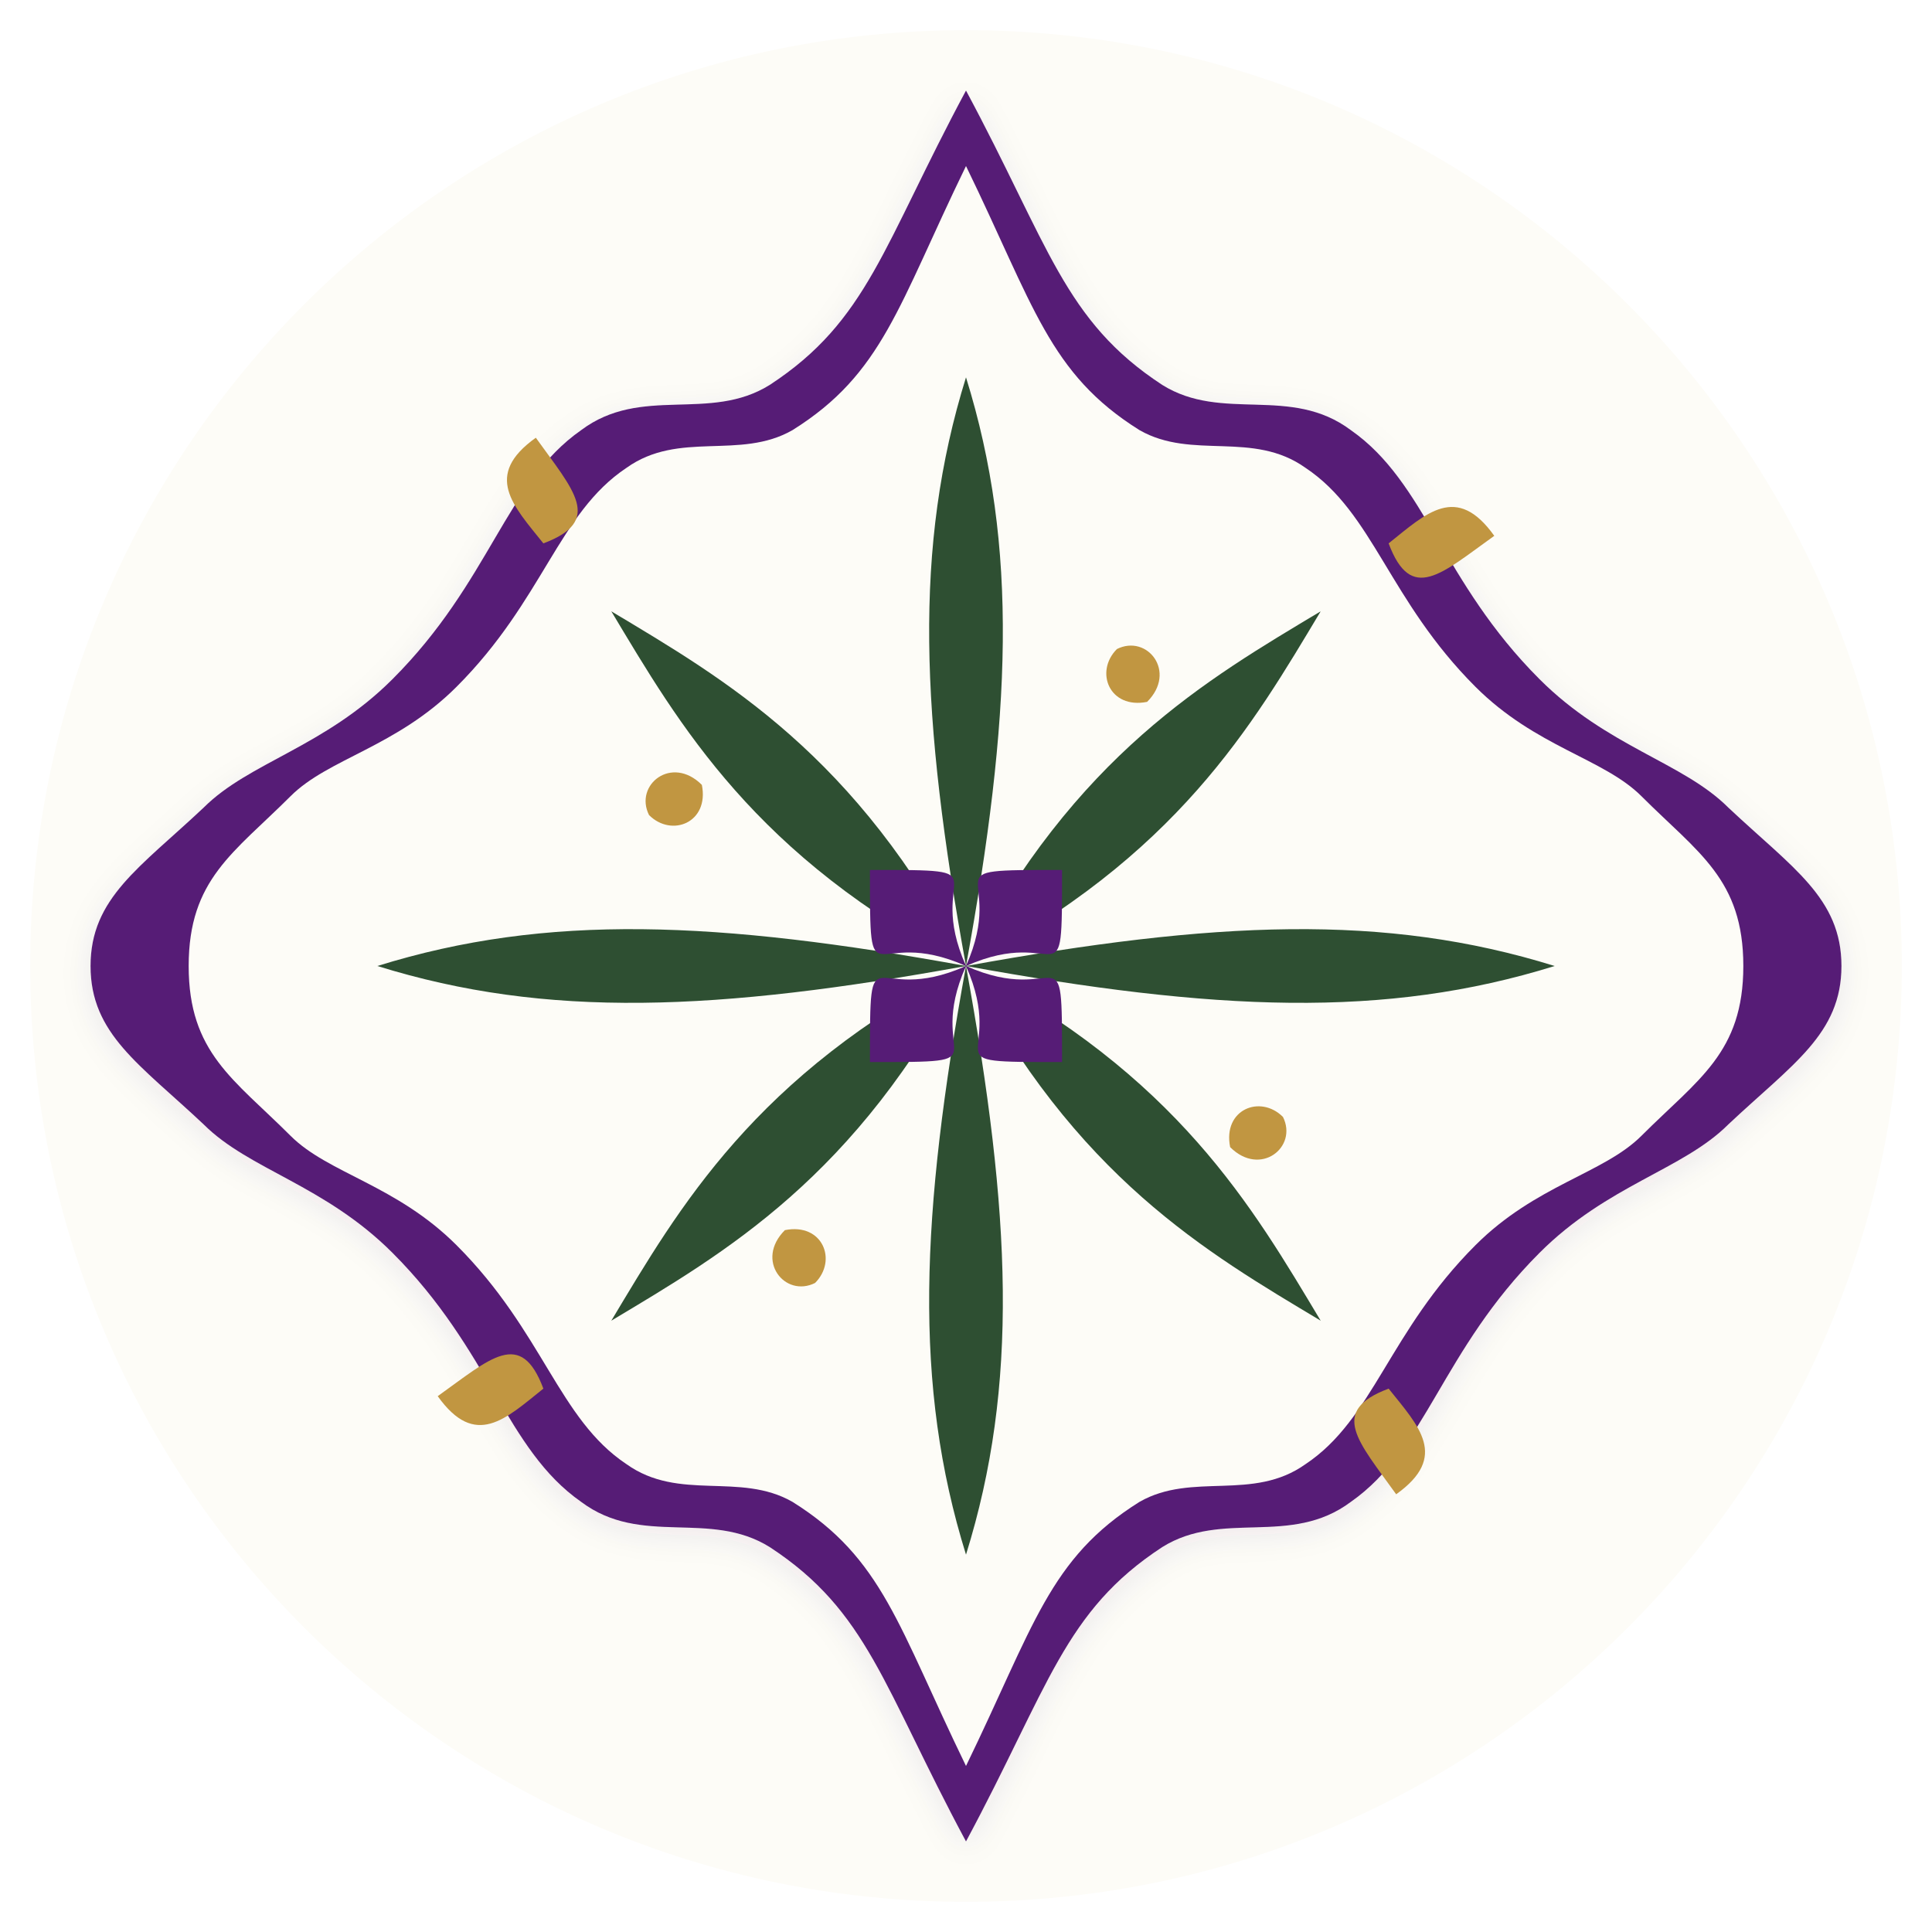
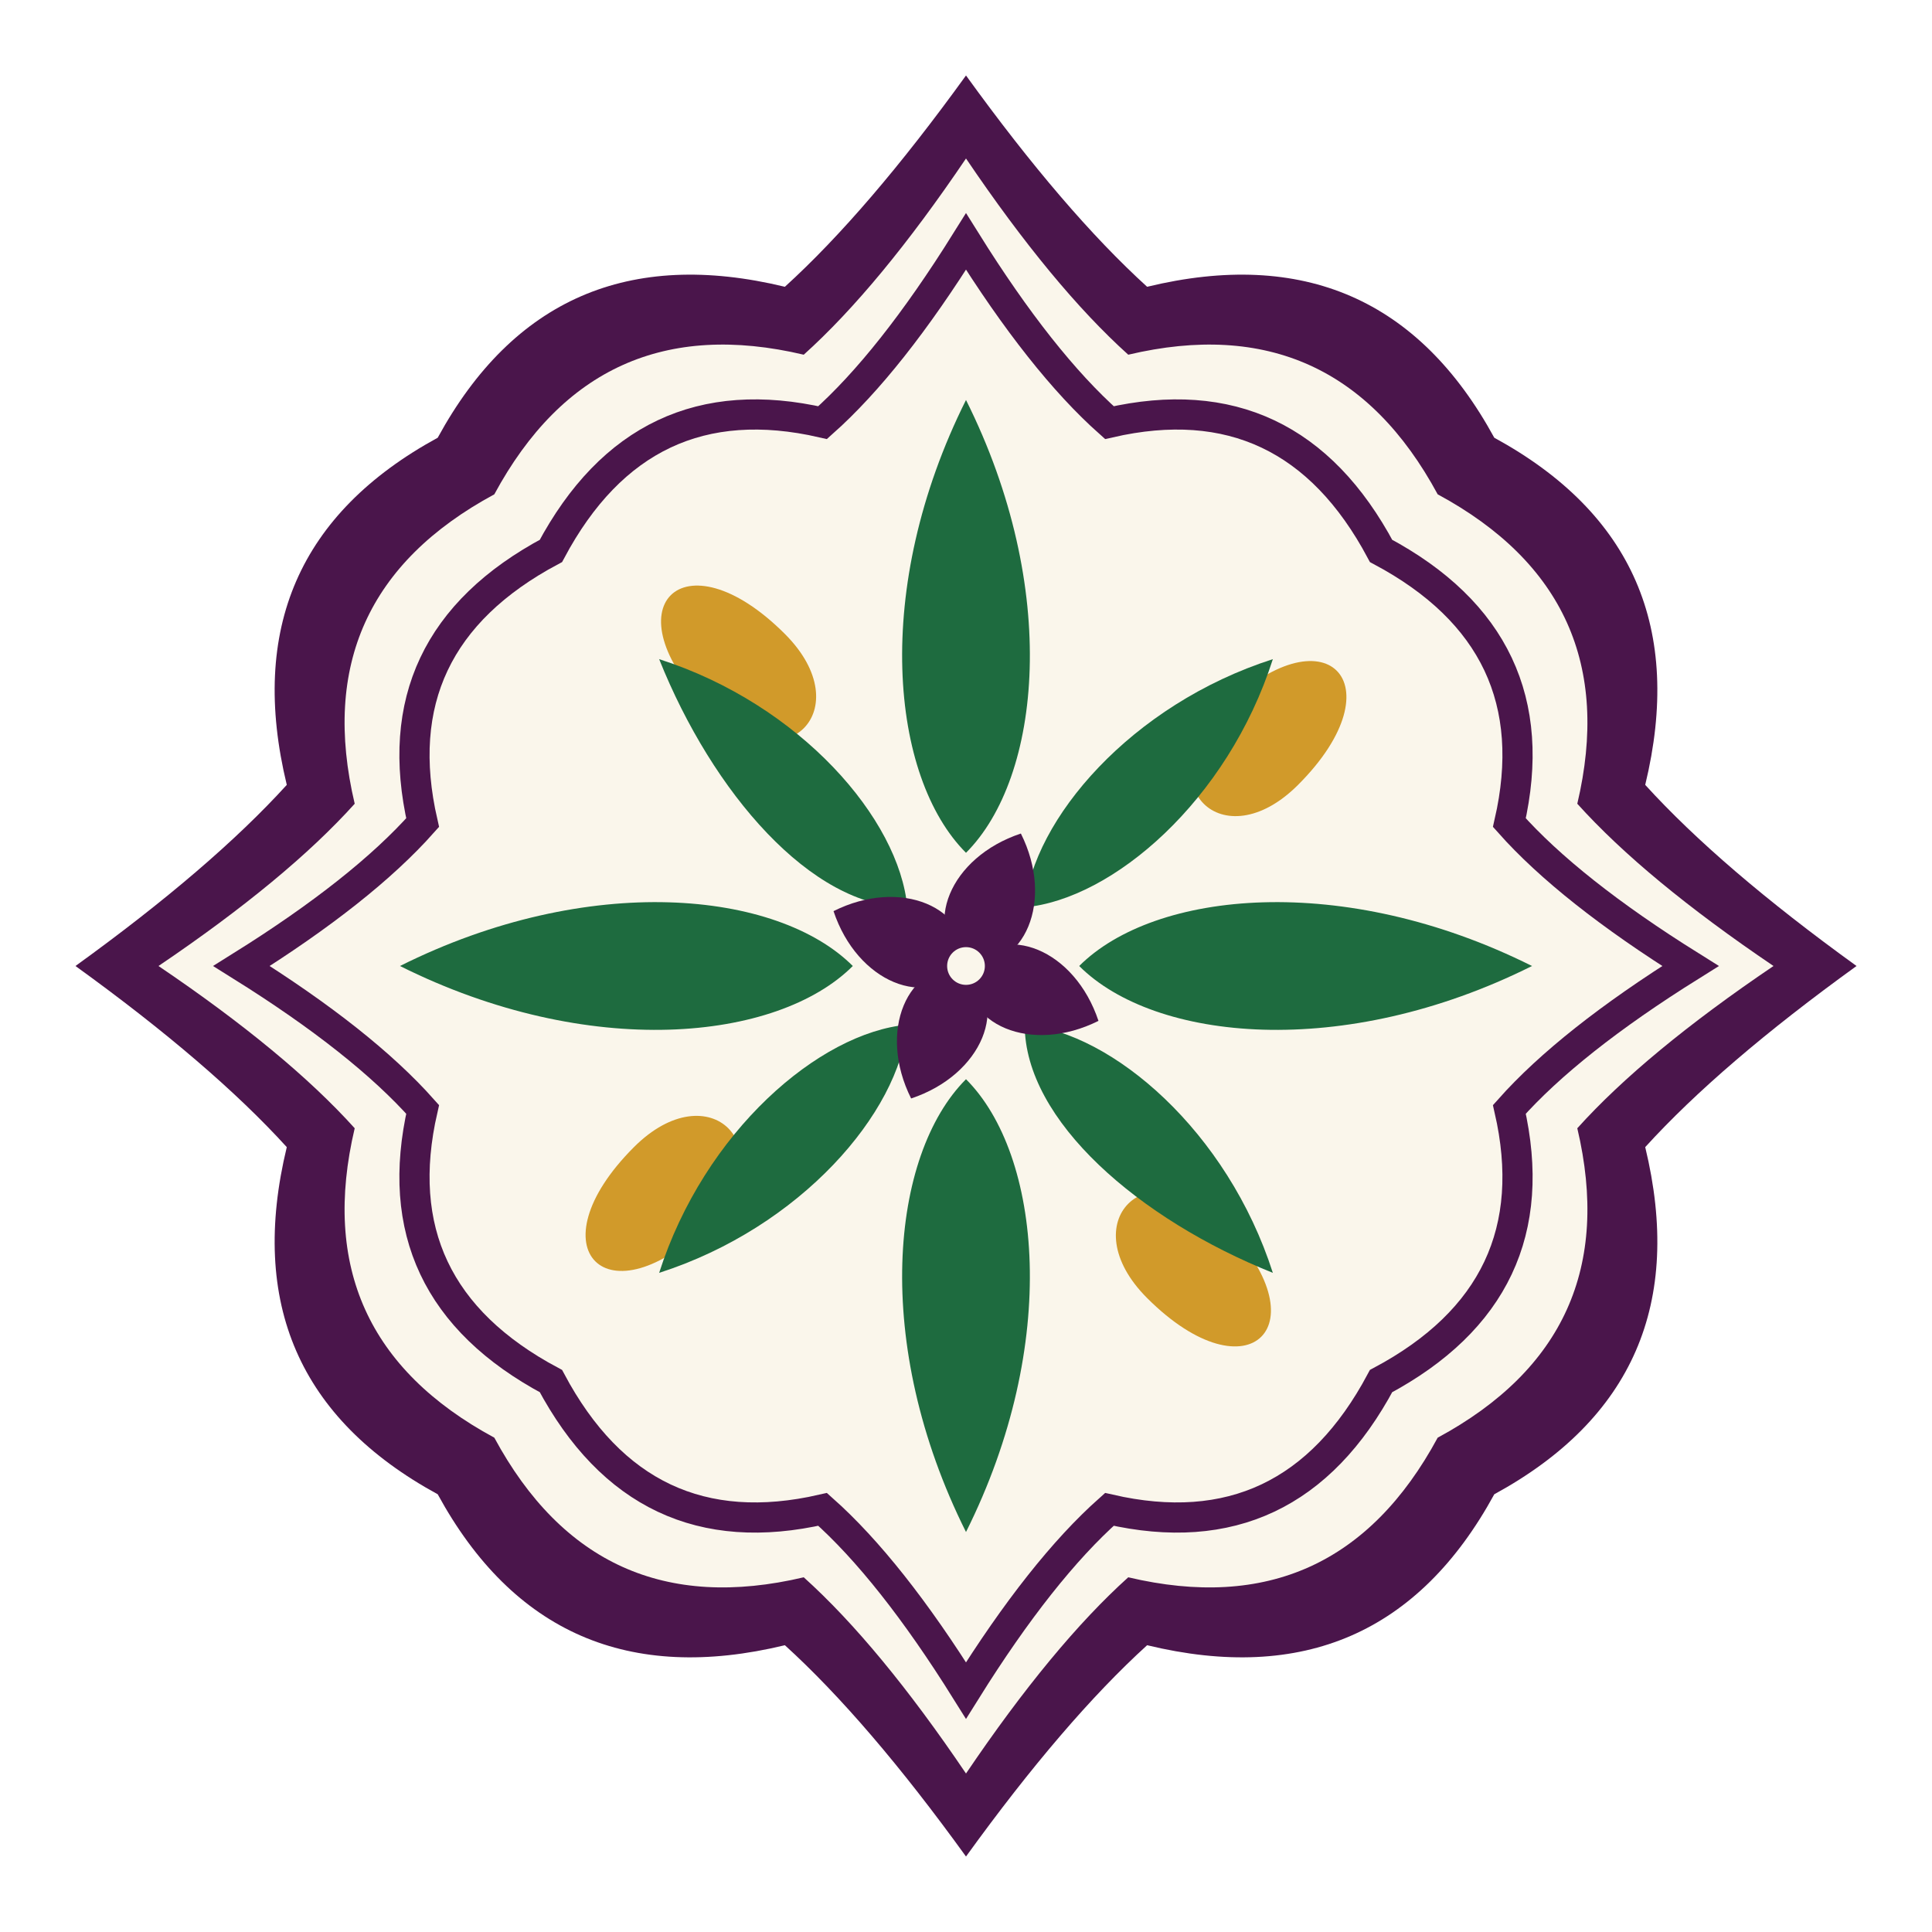
<svg xmlns="http://www.w3.org/2000/svg" viewBox="0 0 512 512" width="100%" height="100%">
-   <defs>
-     <filter id="subtle-shadow" x="-10%" y="-10%" width="120%" height="120%">
-       <feDropShadow dx="0" dy="2" stdDeviation="4" flood-color="#561C76" flood-opacity="0.08" />
-     </filter>
-     <g id="quarter-element">
-       <path d="M 256 256 C 244 190, 242 145, 256 100 C 270 145, 268 190, 256 256 Z" fill="#2E4F32" />
-       <path d="M 256 256 C 285 200, 320 180, 350 162 C 332 192, 312 227, 256 256 Z" fill="#2E4F32" />
-       <path d="M 368 144 C 378 136, 386 128, 396 142 C 382 152, 374 160, 368 144 Z" fill="#C19641" />
-       <path d="M 296 172 C 304 168, 312 178, 304 186 C 294 188, 290 178, 296 172 Z" fill="#C19641" />
+   <style>
+     .purple { fill: #4a154b; }
+     .cream { fill: #FAF6EB; }
+     .green { fill: #1E6B3F; }
+     .gold { fill: #D19A2A; }
+   </style>
+   <g transform="translate(256, 256)">
+     <path class="purple" d="       M 0 -236        Q 26 -200 48 -180        Q 110 -195 140 -140       Q 195 -110 180 -48       Q 200 -26 236 0       Q 200 26 180 48       Q 195 110 140 140       Q 110 195 48 180       Q 26 200 0 236       Q -26 200 -48 180       Q -110 195 -140 140       Q -195 110 -180 48       Q -200 26 -236 0       Q -200 -26 -180 -48       Q -195 -110 -140 -140       Q -110 -195 -48 -180       Q -26 -200 0 -236 Z" />
+     <path class="cream" d="       M 0 -214        Q 23 -180 43 -162        Q 98 -175 125 -125       Q 175 -98 162 -43       Q 180 -23 214 0       Q 180 23 162 43       Q 175 98 125 125       Q 98 175 43 162       Q 23 180 0 214       Q -23 180 -43 162       Q -98 175 -125 125       Q -175 98 -162 43       Q -180 23 -214 0       Q -180 -23 -162 -43       Q -175 -98 -125 -125       Q -98 -175 -43 -162       Q -23 -180 0 -214 Z" />
+     <path fill="none" stroke="#4a154b" stroke-width="8" d="       M 0 -192        Q 20 -160 38 -144        Q 86 -155 110 -110       Q 155 -86 144 -38       Q 160 -20 192 0       Q 160 20 144 38       Q 155 86 110 110       Q 86 155 38 144       Q 20 160 0 192       Q -20 160 -38 144       Q -86 155 -110 110       Q -155 86 -144 38       Q -160 20 -192 0       Q -160 -20 -144 -38       Q -155 -86 -110 -110       Q -86 -155 -38 -144       Q -20 -160 0 -192 Z" />
+     <path class="gold" d="M 68 -68 C 95 -95, 115 -75, 88 -48 C 68 -28, 48 -48, 68 -68 Z" transform="rotate(0)" />
+     <path class="gold" d="M 68 -68 C 95 -95, 115 -75, 88 -48 C 68 -28, 48 -48, 68 -68 Z" transform="rotate(90)" />
+     <path class="gold" d="M 68 -68 C 95 -95, 115 -75, 88 -48 C 68 -28, 48 -48, 68 -68 Z" transform="rotate(180)" />
+     <path class="gold" d="M 68 -68 C 95 -95, 115 -75, 88 -48 C 68 -28, 48 -48, 68 -68 Z" transform="rotate(270)" />
+     <path class="green" d="M 0 -150 C -25 -100, -20 -50, 0 -30 C 20 -50, 25 -100, 0 -150 Z" />
+     <path class="green" d="M 0 150 C -25 100, -20 50, 0 30 C 20 50, 25 100, 0 150 Z" />
+     <path class="green" d="M 150 0 C 100 -25, 50 -20, 30 0 C 50 20, 100 25, 150 0 Z" />
+     <path class="green" d="M -150 0 C -100 -25, -50 -20, -30 0 C -50 20, -100 25, -150 0 Z" />
+     <g transform="rotate(45)">
+       <path class="green" d="M 0 -115 C -18 -80, -15 -40, 0 -22 C 15 -40, 18 -80, 0 -115 Z" />
+       <path class="green" d="M 0 115 C -18 80, -15 40, 0 22 C 15 40, 18 80, 0 115 Z" />
+       <path class="green" d="M 115 0 C 80 -18, 40 -15, 22 0 C 40 18, 80 15, 115 0 Z" />
+       <path class="green" d="M -115 0 C -80 -18, -40 -15, -22 0 C -40 18, -80 15, -115 0 Z" />
    </g>
-   </defs>
-   <circle cx="256" cy="256" r="248" fill="#FDFCF7" />
-   <g filter="url(#subtle-shadow)">
-     <path d="M 256 24               C 278 65, 282 85, 308 102              C 324 112, 342 102, 358 114              C 378 128, 382 154, 408 180              C 426 198, 446 202, 458 214              C 475 230, 488 238, 488 256              C 488 274, 475 282, 458 298              C 446 310, 426 314, 408 332              C 382 358, 378 384, 358 398              C 342 410, 324 400, 308 410              C 282 427, 278 447, 256 488              C 234 447, 230 427, 204 410              C 188 400, 170 410, 154 398              C 134 384, 130 358, 104 332              C 86 314, 66 310, 54 298              C 37 282, 24 274, 24 256              C 24 238, 37 230, 54 214              C 66 202, 86 198, 104 180              C 130 154, 134 128, 154 114              C 170 102, 188 112, 204 102              C 230 85, 234 65, 256 24 Z" fill="#561C76" />
-     <path d="M 256 44               C 274 81, 278 99, 302 114              C 316 122, 332 114, 346 124              C 364 136, 368 159, 391 182              C 407 198, 425 201, 435 211              C 450 226, 462 233, 462 256              C 462 279, 450 286, 435 301              C 425 311, 407 314, 391 330              C 368 353, 364 376, 346 388              C 332 398, 316 390, 302 398              C 278 413, 274 431, 256 468              C 238 431, 234 413, 210 398              C 196 390, 180 398, 166 388              C 148 376, 144 353, 121 330              C 105 314, 87 311, 77 301              C 62 286, 50 279, 50 256              C 50 233, 62 226, 77 211              C 87 201, 105 198, 121 182              C 144 159, 148 136, 166 124              C 180 114, 196 122, 210 114              C 234 99, 238 81, 256 44 Z" fill="#FDFCF7" />
-   </g>
-   <g id="central-florals">
-     <use href="#quarter-element" transform="rotate(0 256 256)" />
-     <use href="#quarter-element" transform="rotate(90 256 256)" />
-     <use href="#quarter-element" transform="rotate(180 256 256)" />
-     <use href="#quarter-element" transform="rotate(270 256 256)" />
-     <g id="center-plug" fill="#561C76">
-       <path d="M 256 256 C 246 230, 230 246, 256 220 C 282 246, 266 230, 256 256 Z" transform="rotate(45 256 256)" />
-       <path d="M 256 256 C 246 230, 230 246, 256 220 C 282 246, 266 230, 256 256 Z" transform="rotate(135 256 256)" />
-       <path d="M 256 256 C 246 230, 230 246, 256 220 C 282 246, 266 230, 256 256 Z" transform="rotate(225 256 256)" />
-       <path d="M 256 256 C 246 230, 230 246, 256 220 C 282 246, 266 230, 256 256 Z" transform="rotate(315 256 256)" />
+     <g transform="rotate(22.5)">
+       <path class="purple" d="M 0 -38 C -15 -25, -15 -5, 0 0 C 15 -5, 15 -25, 0 -38 Z" />
+       <path class="purple" d="M 0 38 C -15 25, -15 5, 0 0 C 15 5, 15 25, 0 38 Z" />
+       <path class="purple" d="M 38 0 C 25 -15, 5 -15, 0 0 C 5 15, 25 15, 38 0 Z" />
+       <path class="purple" d="M -38 0 C -25 -15, -5 -15, 0 0 C -5 15, -25 15, -38 0 Z" />
    </g>
+     <circle cx="0" cy="0" r="5" fill="#FAF6EB" />
  </g>
</svg>
